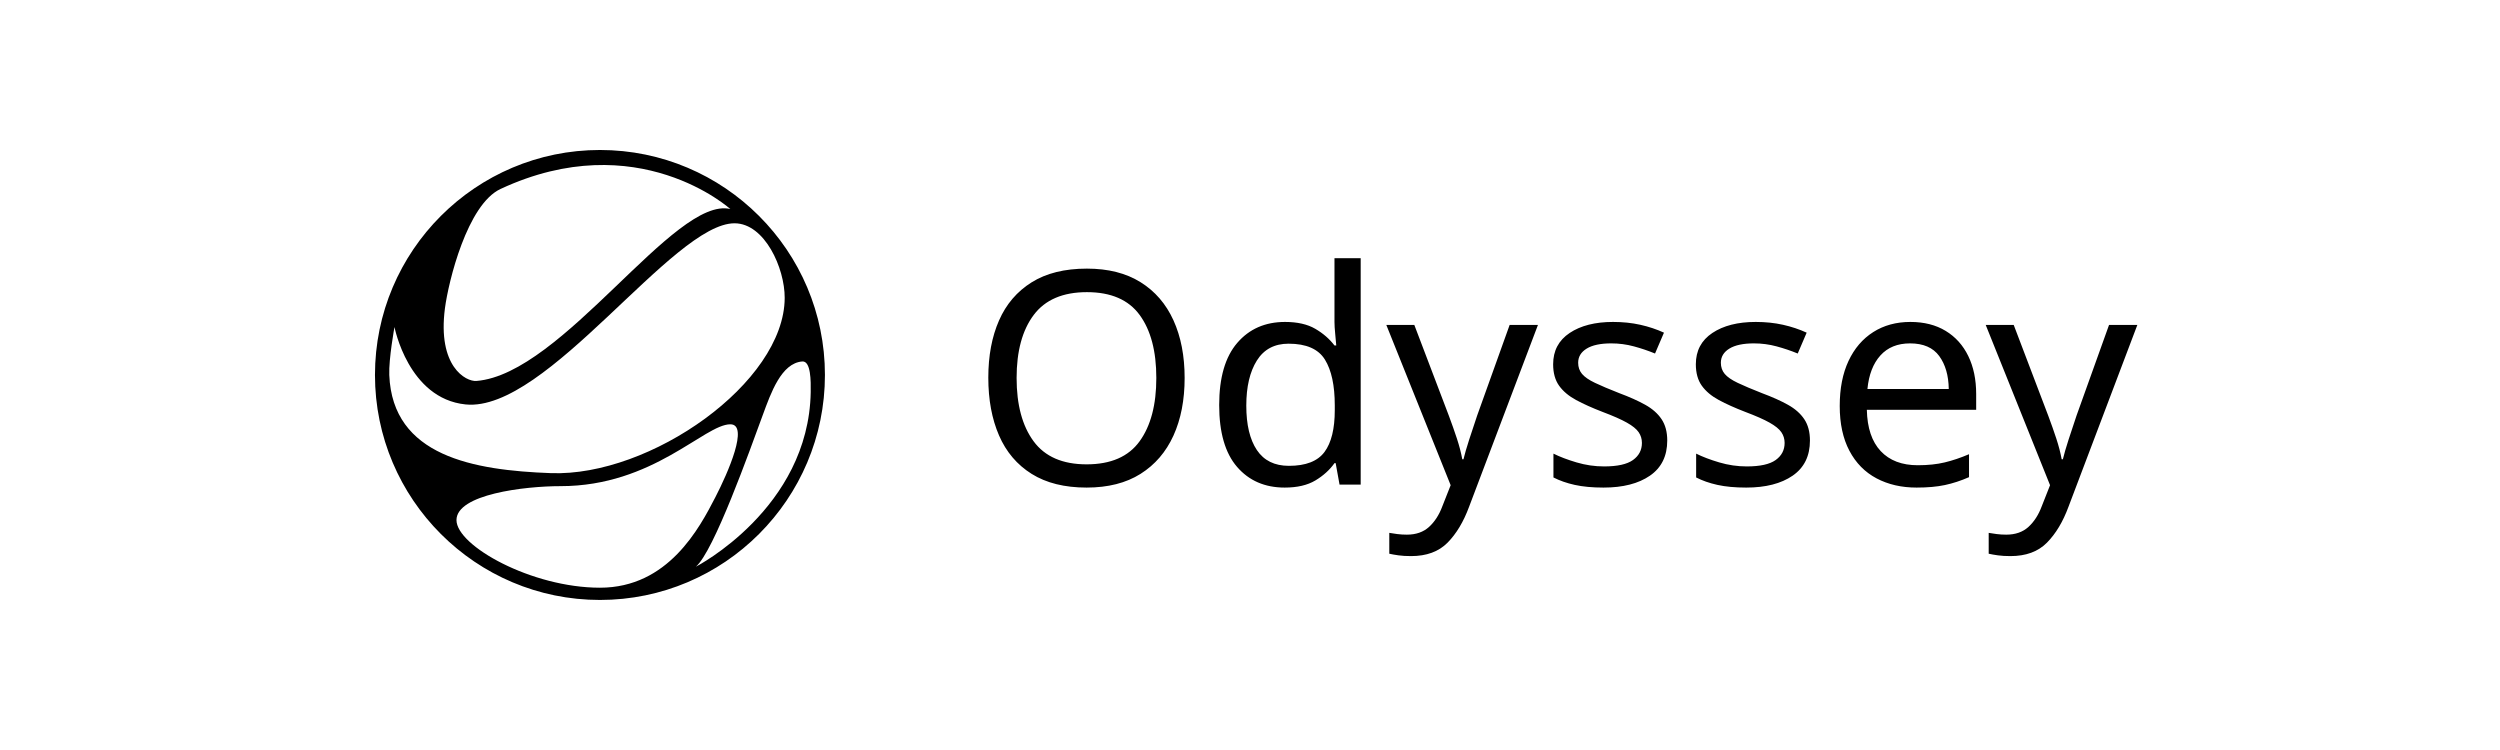
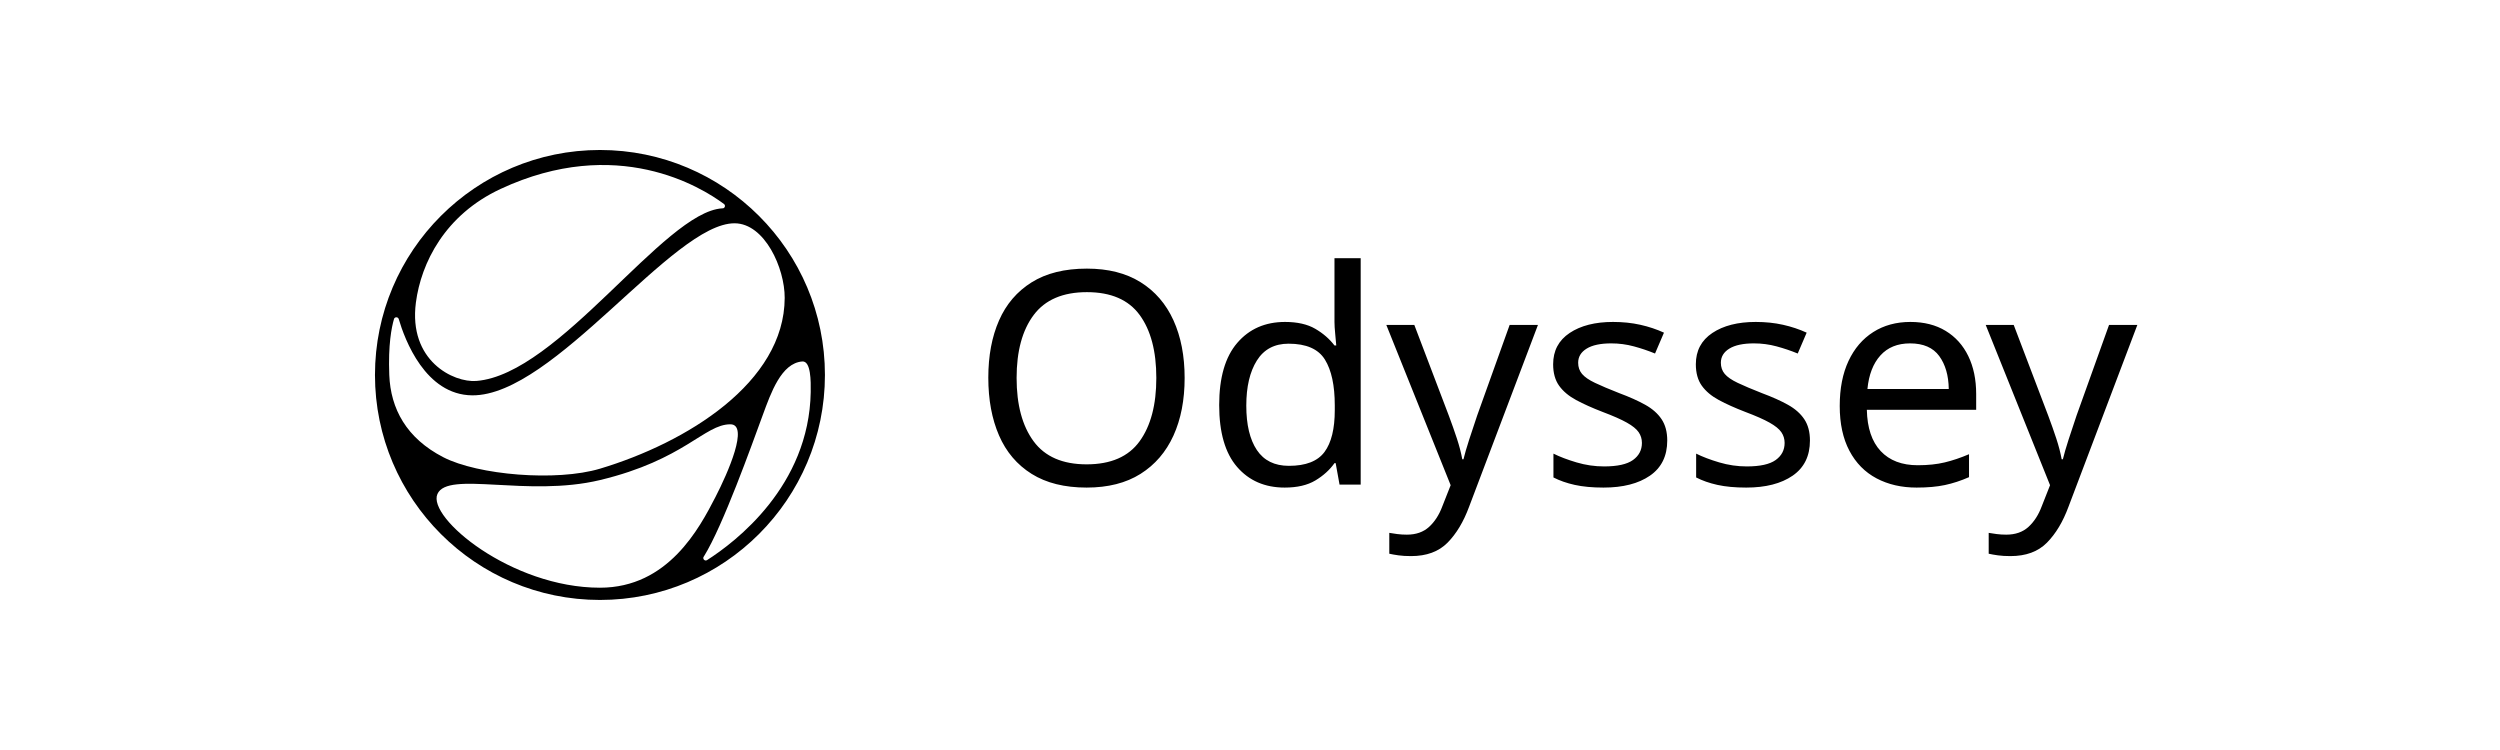
<svg xmlns="http://www.w3.org/2000/svg" width="100%" height="100%" viewBox="0 0 4167 1250" version="1.1" xml:space="preserve" style="fill-rule:evenodd;clip-rule:evenodd;stroke-linejoin:round;stroke-miterlimit:2;">
-   <rect id="Mono_Black_Text" x="0" y="-0" width="4166.67" height="1250" style="fill:none;" />
+   <rect id="Mono_Black_Text" x="0" y="0" width="4166.67" height="1250" style="fill:none;" />
  <g transform="matrix(496.558,0,0,496.558,3547.13,807.734)" />
  <text x="1617.01px" y="807.734px" style="font-family:'Avenir-Medium', 'Avenir';font-weight:500;font-size:496.558px;">Odyssey</text>
-   <path d="M1000,250c206.968,0 375,168.032 375,375c-0,206.968 -168.032,375 -375,375c-206.968,0 -375,-168.032 -375,-375c0,-206.968 168.032,-375 375,-375Zm159.84,694.603c0,0 188.103,-96.71 191.462,-291.007c0.32,-18.518 0.281,-52.23 -14.075,-51.104c-34.989,2.744 -52.318,52.553 -65.664,88.803c-21.908,59.507 -81.807,228.098 -111.723,253.308Zm57.478,-596.19c-0,0 -154.659,-139.812 -382.988,-33.464c-55.553,25.875 -86.865,154.252 -92.7,198.849c-12.712,97.156 35.035,122.545 52.411,121.173c143.979,-11.372 330.245,-309.06 423.277,-286.558Zm-559.793,196.675c-0,0 -9.733,53.139 -8.674,79.912c5.361,135.515 140.497,158.859 269.307,163.617c165.828,6.124 389.268,-150.809 389.769,-292.043c0.177,-49.906 -33.419,-124.08 -83.324,-124.389c-103.018,-0.64 -313.024,315.708 -448.575,301.924c-95.557,-9.718 -118.503,-129.021 -118.503,-129.021Zm276.989,265.218c-60.882,0 -173.658,13.713 -173.658,56.593c0,42.881 125.36,112.689 239.144,112.689c113.784,-0 165.866,-99.458 192.487,-151.07c21.122,-40.95 56.312,-121.295 24.831,-121.295c-43.103,0 -128.583,103.083 -282.804,103.083Z" />
+   <path d="M1000,250c206.968,0 375,168.032 375,375c0,206.968 -168.032,375 -375,375c-206.968,0 -375,-168.032 -375,-375c0,-206.968 168.032,-375 375,-375Zm173.394,677.231c-1.429,1.481 -1.545,3.788 -0.274,5.406c1.272,1.618 3.542,2.049 5.319,1.01c47.558,-30.336 170.157,-123.528 172.863,-280.051c0.32,-18.518 0.281,-52.23 -14.075,-51.104c-34.989,2.744 -52.318,52.553 -65.664,88.803c-18.957,51.492 -66.361,184.663 -98.169,235.936Zm30.258,-579.935c1.807,0.287 3.583,-0.667 4.343,-2.331c0.76,-1.665 0.316,-3.632 -1.084,-4.809c-38.17,-28.471 -178.86,-115.436 -372.581,-25.207c-92.83,43.237 -132.48,123.344 -141.109,189.293c-12.712,97.156 62.727,133.738 100.82,130.729c137.239,-10.84 312.896,-281.813 409.611,-287.675Zm-539.012,184.593c-0.465,-1.685 -1.934,-2.9 -3.677,-3.04c-1.742,-0.139 -3.386,0.825 -4.114,2.415c-4.3,14.495 -9.958,43.586 -7.998,93.736c2.204,56.399 28.598,105.429 90.109,137.129c57.692,29.732 188.501,40.84 261.04,19.083c144.327,-43.287 307.426,-143.404 307.927,-284.638c0.177,-49.906 -33.419,-124.08 -83.324,-124.389c-103.018,-0.64 -301.136,287.746 -437.383,286.776c-78.248,-0.557 -112.604,-93.115 -122.58,-127.072Zm335.36,268.31c-120.718,28.95 -253.621,-16.037 -270.89,23.213c-17.269,39.25 122.925,156.176 270.89,156.176c113.784,-0 165.866,-99.458 192.487,-151.07c21.122,-40.95 56.312,-121.295 24.831,-121.295c-43.103,0 -76.521,59.212 -217.318,92.976Z" />
</svg>
